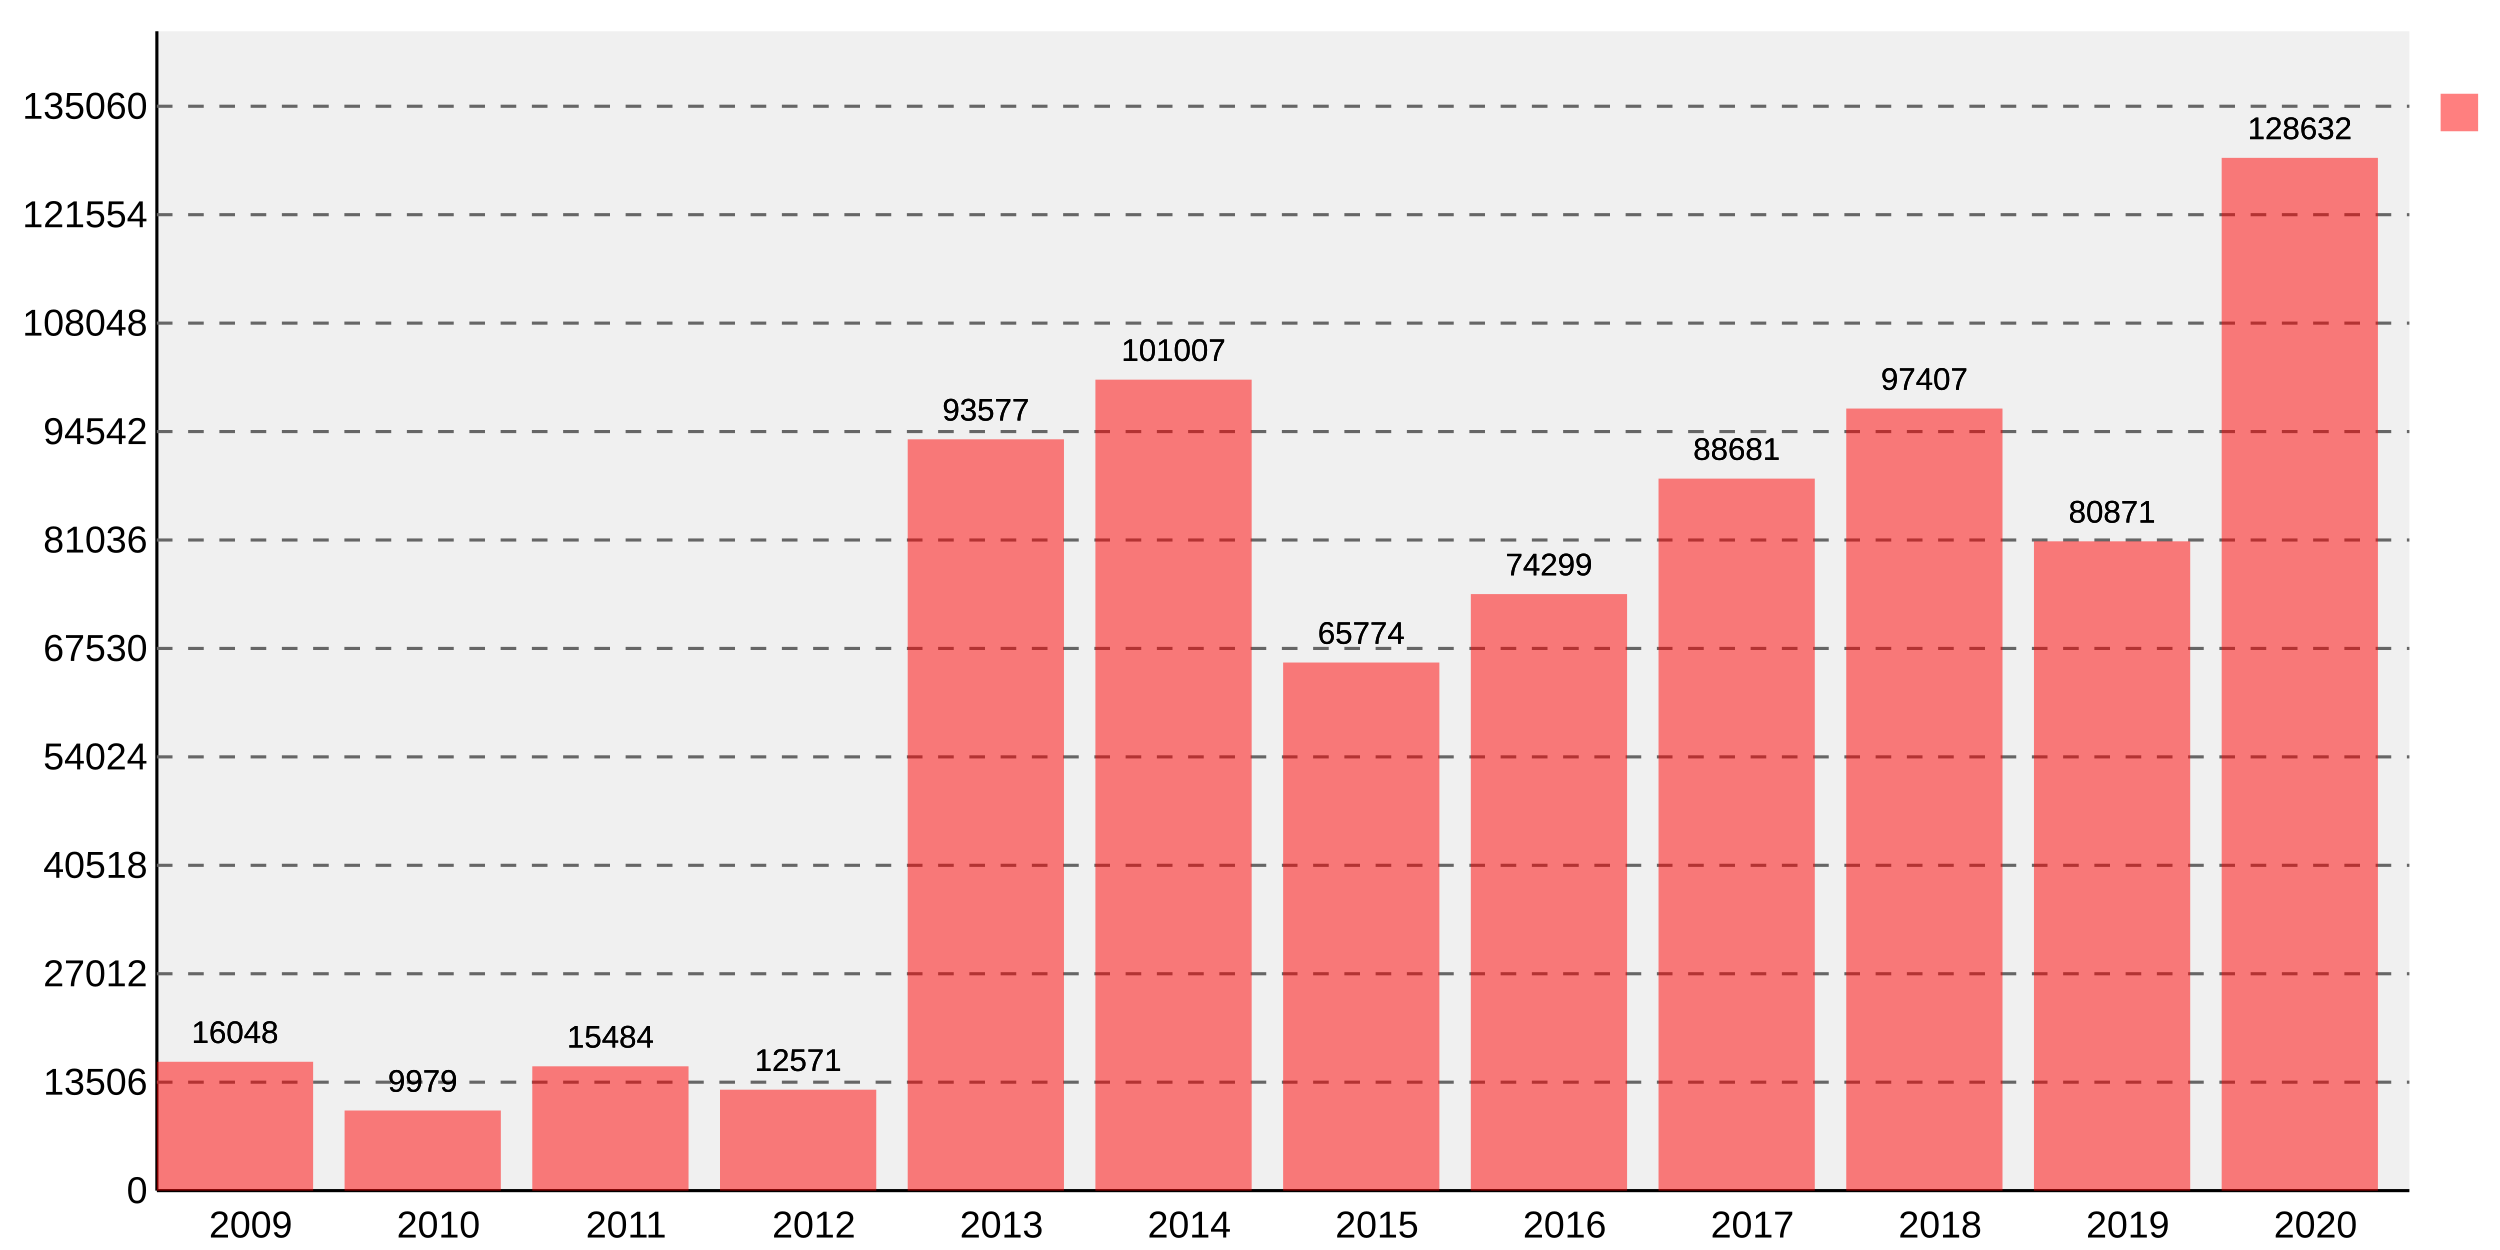
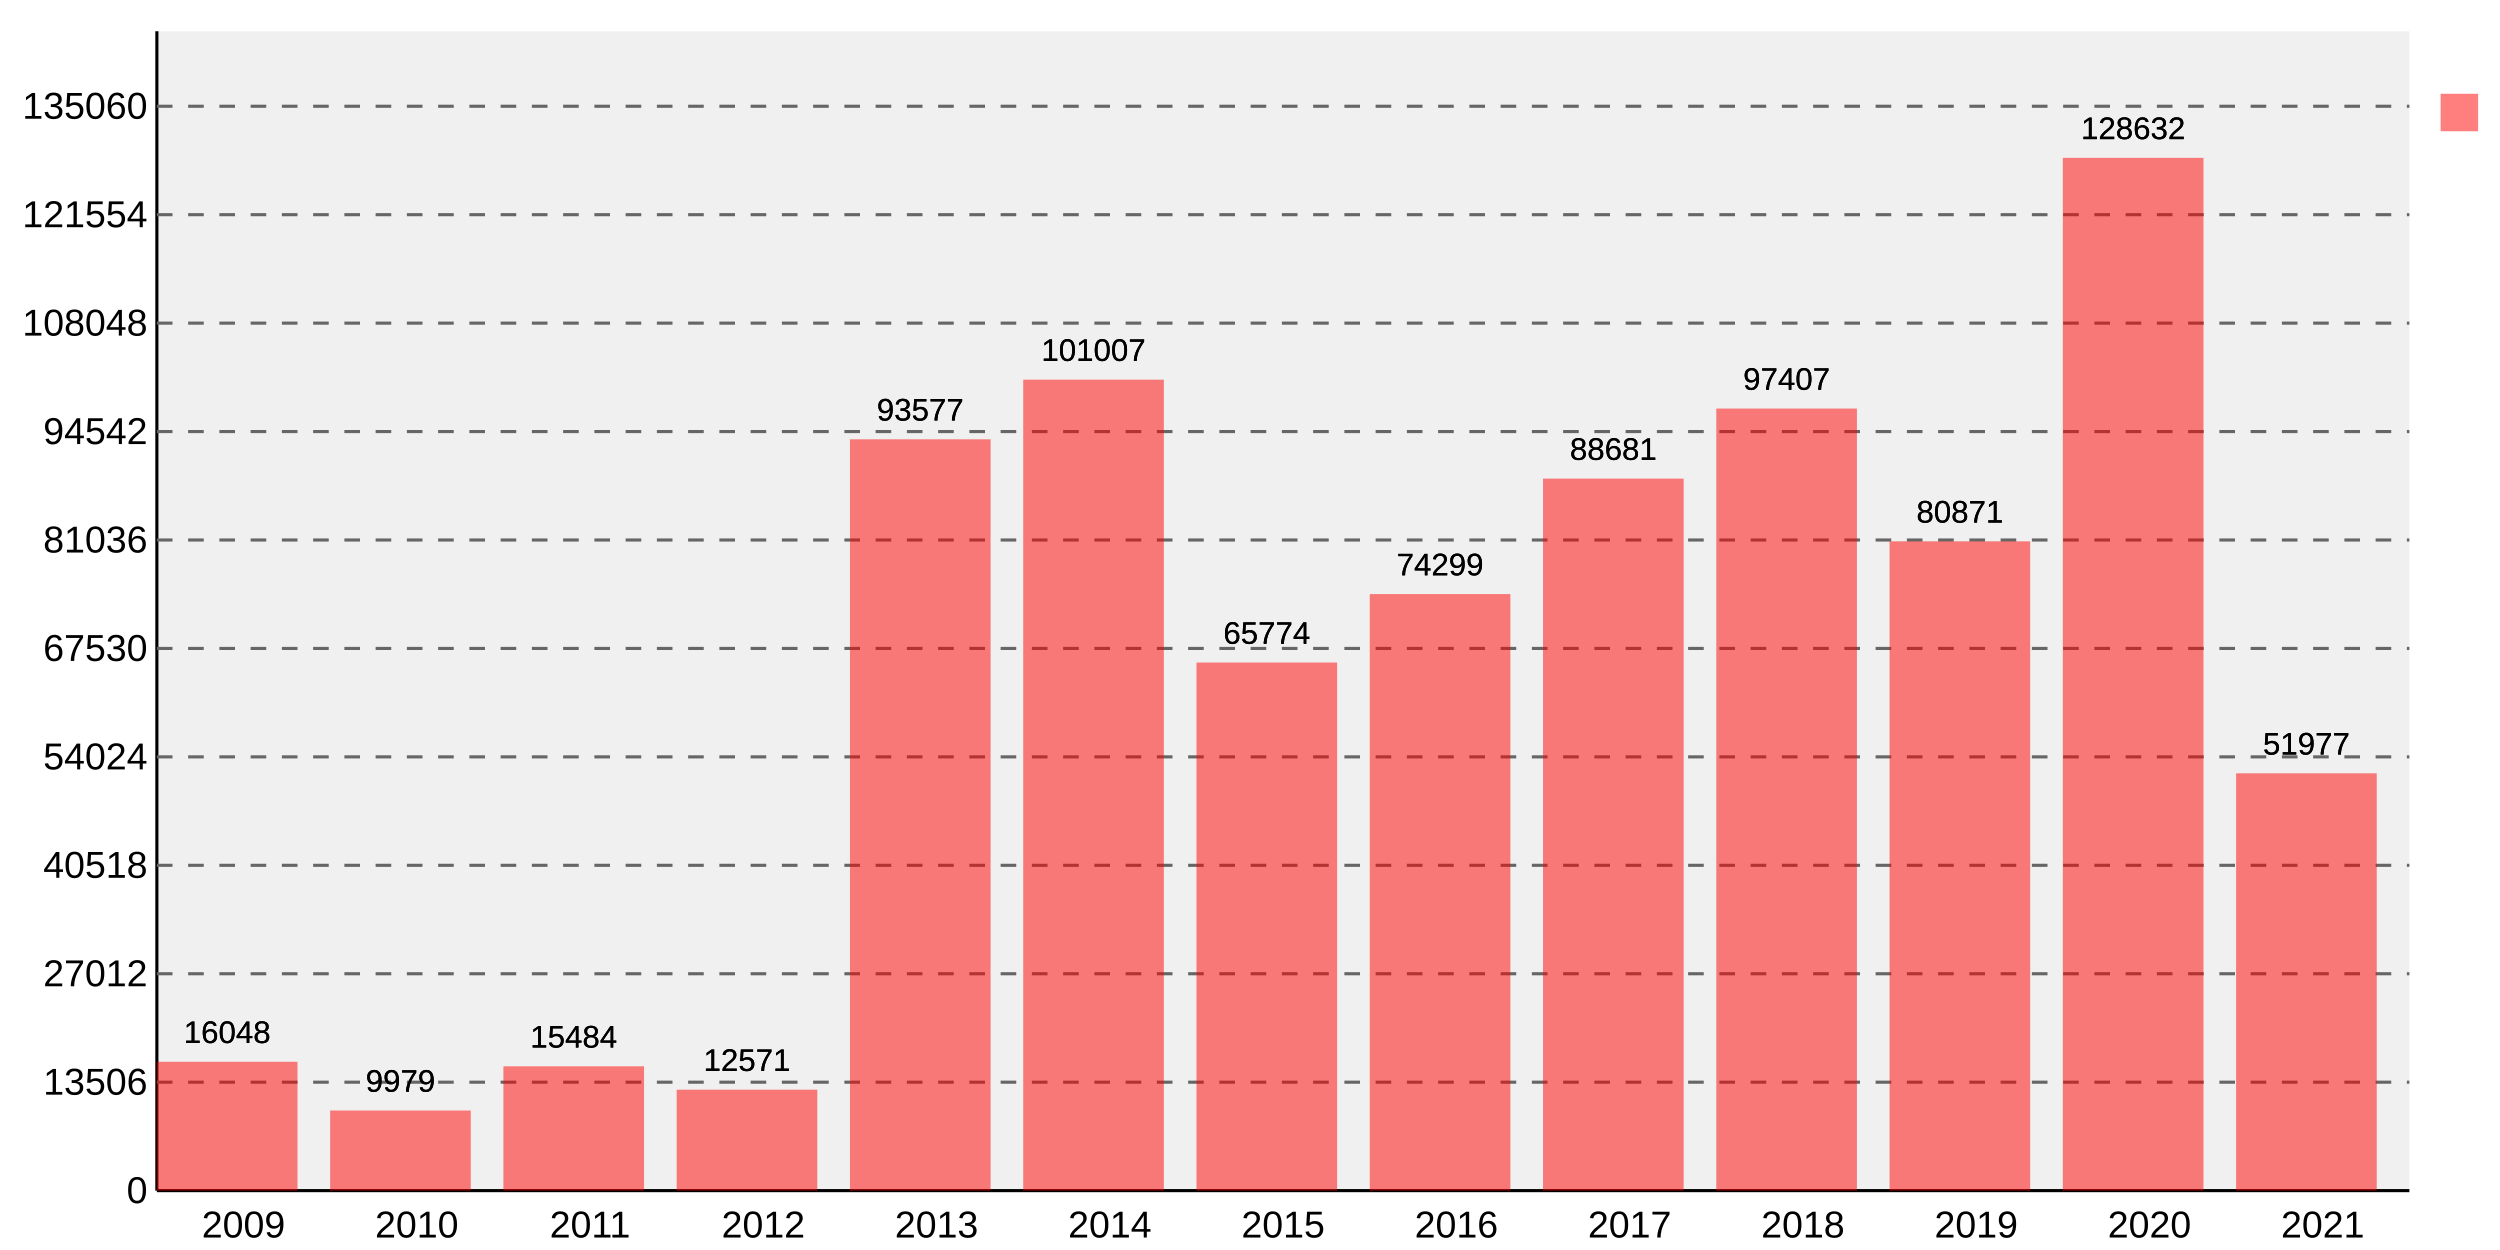
<svg xmlns="http://www.w3.org/2000/svg" viewBox="0 0 800 400">
  <defs>
    <style type="text/css">/*
Base styles for svg.charts.Graph
*/
.svgBackground {
    fill: #fff
    }
.graphBackground {
    fill: #f0f0f0
    }
/* graphs titles */
.mainTitle {
    text-anchor: middle;
    fill: #000;
    font-size: 16px;
    font-family: "Arial", sans-serif;
    font-weight: normal
    }
.subTitle {
    text-anchor: middle;
    fill: #999;
    font-size: 14px;
    font-family: "Arial", sans-serif;
    font-weight: normal
    }
.axis {
    stroke: #000;
    stroke-width: 1px
    }
.guideLines {
    stroke: #666;
    stroke-width: 1px;
    stroke-dasharray: 5, 5
    }
.xAxisLabels {
    text-anchor: middle;
    fill: #000;
    font-size: 12px;
    font-family: "Arial", sans-serif;
    font-weight: normal
    }
.yAxisLabels {
    text-anchor: end;
    fill: #000;
    font-size: 12px;
    font-family: "Arial", sans-serif;
    font-weight: normal
    }
.xAxisTitle {
    text-anchor: middle;
    fill: #f00;
    font-size: 14px;
    font-family: "Arial", sans-serif;
    font-weight: normal
    }
.yAxisTitle {
    fill: #f00;
    text-anchor: middle;
    font-size: 14px;
    font-family: "Arial", sans-serif;
    font-weight: normal
    }
.dataPointLabel {
    fill: #000;
    text-anchor: middle;
    font-size: 10px;
    font-family: "Arial", sans-serif;
    font-weight: normal
    }
.staggerGuideLine {
    fill: none;
    stroke: #000;
    stroke-width: 0.5px
    }
.keyText {
    fill: #000;
    text-anchor: start;
    font-size: 10px;
    font-family: "Arial", sans-serif;
    font-weight: normal
    }
/*
default fill styles for multiple datasets (probably only use a single
dataset on this graph though)
*/
.key1, .fill1 {
    fill: #f00;
    fill-opacity: 0.5;
    stroke: none;
    stroke-width: 0.5px
    }
.key2, .fill2 {
    fill: #00f;
    fill-opacity: 0.5;
    stroke: none;
    stroke-width: 1px
    }
.key3, .fill3 {
    fill: #0f0;
    fill-opacity: 0.5;
    stroke: none;
    stroke-width: 1px
    }
.key4, .fill4 {
    fill: #fc0;
    fill-opacity: 0.5;
    stroke: none;
    stroke-width: 1px
    }
.key5, .fill5 {
    fill: #0cf;
    fill-opacity: 0.5;
    stroke: none;
    stroke-width: 1px
    }
.key6, .fill6 {
    fill: #f0f;
    fill-opacity: 0.5;
    stroke: none;
    stroke-width: 1px
    }
.key7, .fill7 {
    fill: #0ff;
    fill-opacity: 0.5;
    stroke: none;
    stroke-width: 1px
    }
.key8, .fill8 {
    fill: #ff0;
    fill-opacity: 0.5;
    stroke: none;
    stroke-width: 1px
    }
.key9, .fill9 {
    fill: #c66;
    fill-opacity: 0.5;
    stroke: none;
    stroke-width: 1px
    }
.key10, .fill10 {
    fill: #639;
    fill-opacity: 0.5;
    stroke: none;
    stroke-width: 1px
    }
.key11, .fill11 {
    fill: #390;
    fill-opacity: 0.5;
    stroke: none;
    stroke-width: 1px
    }
.key12, .fill12 {
    fill: #96F;
    fill-opacity: 0.5;
    stroke: none;
    stroke-width: 1px
    }</style>
  </defs>
  <rect width="800" height="400" x="0" y="0" class="svgBackground" />
  <g transform="translate (50.2 10)">
    <rect x="0" y="0" width="720.8" height="371" class="graphBackground" />
    <path d="M 0 0 v371" class="axis" id="xAxis" />
    <path d="M 0 371 h720.8" class="axis" id="yAxis" />
-     <text class="xAxisLabels" x="30.033" y="386" style="text-anchor: middle">2009</text>
-     <text class="xAxisLabels" x="90.1" y="386" style="text-anchor: middle">2010</text>
-     <text class="xAxisLabels" x="150.167" y="386" style="text-anchor: middle">2011</text>
-     <text class="xAxisLabels" x="210.233" y="386" style="text-anchor: middle">2012</text>
-     <text class="xAxisLabels" x="270.3" y="386" style="text-anchor: middle">2013</text>
-     <text class="xAxisLabels" x="330.367" y="386" style="text-anchor: middle">2014</text>
-     <text class="xAxisLabels" x="390.433" y="386" style="text-anchor: middle">2015</text>
-     <text class="xAxisLabels" x="450.5" y="386" style="text-anchor: middle">2016</text>
-     <text class="xAxisLabels" x="510.567" y="386" style="text-anchor: middle">2017</text>
-     <text class="xAxisLabels" x="570.633" y="386" style="text-anchor: middle">2018</text>
-     <text class="xAxisLabels" x="630.7" y="386" style="text-anchor: middle">2019</text>
-     <text class="xAxisLabels" x="690.767" y="386" style="text-anchor: middle">2020</text>
+     <text class="xAxisLabels" x="27.723" y="386" style="text-anchor: middle">2009</text>
+     <text class="xAxisLabels" x="83.169" y="386" style="text-anchor: middle">2010</text>
+     <text class="xAxisLabels" x="138.615" y="386" style="text-anchor: middle">2011</text>
+     <text class="xAxisLabels" x="194.062" y="386" style="text-anchor: middle">2012</text>
+     <text class="xAxisLabels" x="249.508" y="386" style="text-anchor: middle">2013</text>
+     <text class="xAxisLabels" x="304.954" y="386" style="text-anchor: middle">2014</text>
+     <text class="xAxisLabels" x="360.4" y="386" style="text-anchor: middle">2015</text>
+     <text class="xAxisLabels" x="415.846" y="386" style="text-anchor: middle">2016</text>
+     <text class="xAxisLabels" x="471.292" y="386" style="text-anchor: middle">2017</text>
+     <text class="xAxisLabels" x="526.738" y="386" style="text-anchor: middle">2018</text>
+     <text class="xAxisLabels" x="582.185" y="386" style="text-anchor: middle">2019</text>
+     <text class="xAxisLabels" x="637.631" y="386" style="text-anchor: middle">2020</text>
+     <text class="xAxisLabels" x="693.077" y="386" style="text-anchor: middle">2021</text>
    <text class="yAxisLabels" x="-3" y="375.0" style="text-anchor: end">0</text>
    <text class="yAxisLabels" x="-3" y="340.3" style="text-anchor: end">13506</text>
    <text class="yAxisLabels" x="-3" y="305.6" style="text-anchor: end">27012</text>
    <text class="yAxisLabels" x="-3" y="270.9" style="text-anchor: end">40518</text>
    <text class="yAxisLabels" x="-3" y="236.2" style="text-anchor: end">54024</text>
    <text class="yAxisLabels" x="-3" y="201.5" style="text-anchor: end">67530</text>
    <text class="yAxisLabels" x="-3" y="166.8" style="text-anchor: end">81036</text>
    <text class="yAxisLabels" x="-3" y="132.1" style="text-anchor: end">94542</text>
    <text class="yAxisLabels" x="-3" y="97.4" style="text-anchor: end">108048</text>
    <text class="yAxisLabels" x="-3" y="62.7" style="text-anchor: end">121554</text>
    <text class="yAxisLabels" x="-3" y="28.0" style="text-anchor: end">135060</text>
    <path d="M 0 336.3 h720.8" class="guideLines" />
    <path d="M 0 301.6 h720.8" class="guideLines" />
    <path d="M 0 266.9 h720.8" class="guideLines" />
    <path d="M 0 232.2 h720.8" class="guideLines" />
    <path d="M 0 197.5 h720.8" class="guideLines" />
    <path d="M 0 162.8 h720.8" class="guideLines" />
    <path d="M 0 128.1 h720.8" class="guideLines" />
    <path d="M 0 93.4 h720.8" class="guideLines" />
    <path d="M 0 58.7 h720.8" class="guideLines" />
    <path d="M 0 24.0 h720.8" class="guideLines" />
-     <rect x="0.0" y="329.769" width="50.0" height="41.231" class="fill1" />
-     <rect x="60.067" y="345.362" width="50.0" height="25.638" class="fill1" />
-     <rect x="120.133" y="331.218" width="50.0" height="39.782" class="fill1" />
-     <rect x="180.2" y="338.702" width="50.0" height="32.298" class="fill1" />
-     <rect x="240.267" y="130.579" width="50.0" height="240.421" class="fill1" />
-     <rect x="300.333" y="111.49" width="50.0" height="259.51" class="fill1" />
-     <rect x="360.4" y="202.012" width="50.0" height="168.988" class="fill1" />
-     <rect x="420.467" y="180.109" width="50.0" height="190.891" class="fill1" />
-     <rect x="480.533" y="143.158" width="50.0" height="227.842" class="fill1" />
-     <rect x="540.6" y="120.739" width="50.0" height="250.261" class="fill1" />
-     <rect x="600.667" y="163.224" width="50.0" height="207.776" class="fill1" />
-     <rect x="660.733" y="40.515" width="50.0" height="330.485" class="fill1" />
+     <rect x="0.0" y="329.769" width="45.0" height="41.231" class="fill1" />
+     <rect x="55.446" y="345.362" width="45.0" height="25.638" class="fill1" />
+     <rect x="110.892" y="331.218" width="45.0" height="39.782" class="fill1" />
+     <rect x="166.338" y="338.702" width="45.0" height="32.298" class="fill1" />
+     <rect x="221.785" y="130.579" width="45.0" height="240.421" class="fill1" />
+     <rect x="277.231" y="111.49" width="45.0" height="259.51" class="fill1" />
+     <rect x="332.677" y="202.012" width="45.0" height="168.988" class="fill1" />
+     <rect x="388.123" y="180.109" width="45.0" height="190.891" class="fill1" />
+     <rect x="443.569" y="143.158" width="45.0" height="227.842" class="fill1" />
+     <rect x="499.015" y="120.739" width="45.0" height="250.261" class="fill1" />
+     <rect x="554.462" y="163.224" width="45.0" height="207.776" class="fill1" />
+     <rect x="609.908" y="40.515" width="45.0" height="330.485" class="fill1" />
+     <rect x="665.354" y="237.459" width="45.0" height="133.541" class="fill1" />
    <g>
-       <text x="25.0" y="323.769" class="dataPointLabel" style="None stroke: #fff; stroke-width: 2;">16048</text>
-       <text x="25.0" y="323.769" class="dataPointLabel">16048</text>
-       <text x="85.067" y="339.362" class="dataPointLabel" style="None stroke: #fff; stroke-width: 2;">9979</text>
-       <text x="85.067" y="339.362" class="dataPointLabel">9979</text>
-       <text x="145.133" y="325.218" class="dataPointLabel" style="None stroke: #fff; stroke-width: 2;">15484</text>
-       <text x="145.133" y="325.218" class="dataPointLabel">15484</text>
-       <text x="205.2" y="332.702" class="dataPointLabel" style="None stroke: #fff; stroke-width: 2;">12571</text>
-       <text x="205.2" y="332.702" class="dataPointLabel">12571</text>
-       <text x="265.267" y="124.579" class="dataPointLabel" style="None stroke: #fff; stroke-width: 2;">93577</text>
-       <text x="265.267" y="124.579" class="dataPointLabel">93577</text>
-       <text x="325.333" y="105.49" class="dataPointLabel" style="None stroke: #fff; stroke-width: 2;">101007</text>
-       <text x="325.333" y="105.49" class="dataPointLabel">101007</text>
-       <text x="385.4" y="196.012" class="dataPointLabel" style="None stroke: #fff; stroke-width: 2;">65774</text>
-       <text x="385.4" y="196.012" class="dataPointLabel">65774</text>
-       <text x="445.467" y="174.109" class="dataPointLabel" style="None stroke: #fff; stroke-width: 2;">74299</text>
-       <text x="445.467" y="174.109" class="dataPointLabel">74299</text>
-       <text x="505.533" y="137.158" class="dataPointLabel" style="None stroke: #fff; stroke-width: 2;">88681</text>
-       <text x="505.533" y="137.158" class="dataPointLabel">88681</text>
-       <text x="565.6" y="114.739" class="dataPointLabel" style="None stroke: #fff; stroke-width: 2;">97407</text>
-       <text x="565.6" y="114.739" class="dataPointLabel">97407</text>
-       <text x="625.667" y="157.224" class="dataPointLabel" style="None stroke: #fff; stroke-width: 2;">80871</text>
-       <text x="625.667" y="157.224" class="dataPointLabel">80871</text>
-       <text x="685.733" y="34.515" class="dataPointLabel" style="None stroke: #fff; stroke-width: 2;">128632</text>
-       <text x="685.733" y="34.515" class="dataPointLabel">128632</text>
+       <text x="22.5" y="323.769" class="dataPointLabel" style="None stroke: #fff; stroke-width: 2;">16048</text>
+       <text x="22.5" y="323.769" class="dataPointLabel">16048</text>
+       <text x="77.946" y="339.362" class="dataPointLabel" style="None stroke: #fff; stroke-width: 2;">9979</text>
+       <text x="77.946" y="339.362" class="dataPointLabel">9979</text>
+       <text x="133.392" y="325.218" class="dataPointLabel" style="None stroke: #fff; stroke-width: 2;">15484</text>
+       <text x="133.392" y="325.218" class="dataPointLabel">15484</text>
+       <text x="188.838" y="332.702" class="dataPointLabel" style="None stroke: #fff; stroke-width: 2;">12571</text>
+       <text x="188.838" y="332.702" class="dataPointLabel">12571</text>
+       <text x="244.285" y="124.579" class="dataPointLabel" style="None stroke: #fff; stroke-width: 2;">93577</text>
+       <text x="244.285" y="124.579" class="dataPointLabel">93577</text>
+       <text x="299.731" y="105.49" class="dataPointLabel" style="None stroke: #fff; stroke-width: 2;">101007</text>
+       <text x="299.731" y="105.49" class="dataPointLabel">101007</text>
+       <text x="355.177" y="196.012" class="dataPointLabel" style="None stroke: #fff; stroke-width: 2;">65774</text>
+       <text x="355.177" y="196.012" class="dataPointLabel">65774</text>
+       <text x="410.623" y="174.109" class="dataPointLabel" style="None stroke: #fff; stroke-width: 2;">74299</text>
+       <text x="410.623" y="174.109" class="dataPointLabel">74299</text>
+       <text x="466.069" y="137.158" class="dataPointLabel" style="None stroke: #fff; stroke-width: 2;">88681</text>
+       <text x="466.069" y="137.158" class="dataPointLabel">88681</text>
+       <text x="521.515" y="114.739" class="dataPointLabel" style="None stroke: #fff; stroke-width: 2;">97407</text>
+       <text x="521.515" y="114.739" class="dataPointLabel">97407</text>
+       <text x="576.962" y="157.224" class="dataPointLabel" style="None stroke: #fff; stroke-width: 2;">80871</text>
+       <text x="576.962" y="157.224" class="dataPointLabel">80871</text>
+       <text x="632.408" y="34.515" class="dataPointLabel" style="None stroke: #fff; stroke-width: 2;">128632</text>
+       <text x="632.408" y="34.515" class="dataPointLabel">128632</text>
+       <text x="687.854" y="231.459" class="dataPointLabel" style="None stroke: #fff; stroke-width: 2;">51977</text>
+       <text x="687.854" y="231.459" class="dataPointLabel">51977</text>
    </g>
  </g>
  <g transform="translate(781 30)">
    <rect x="0" y="0" width="12" height="12" class="key1" />
    <text x="17" y="12" class="keyText" />
  </g>
</svg>
